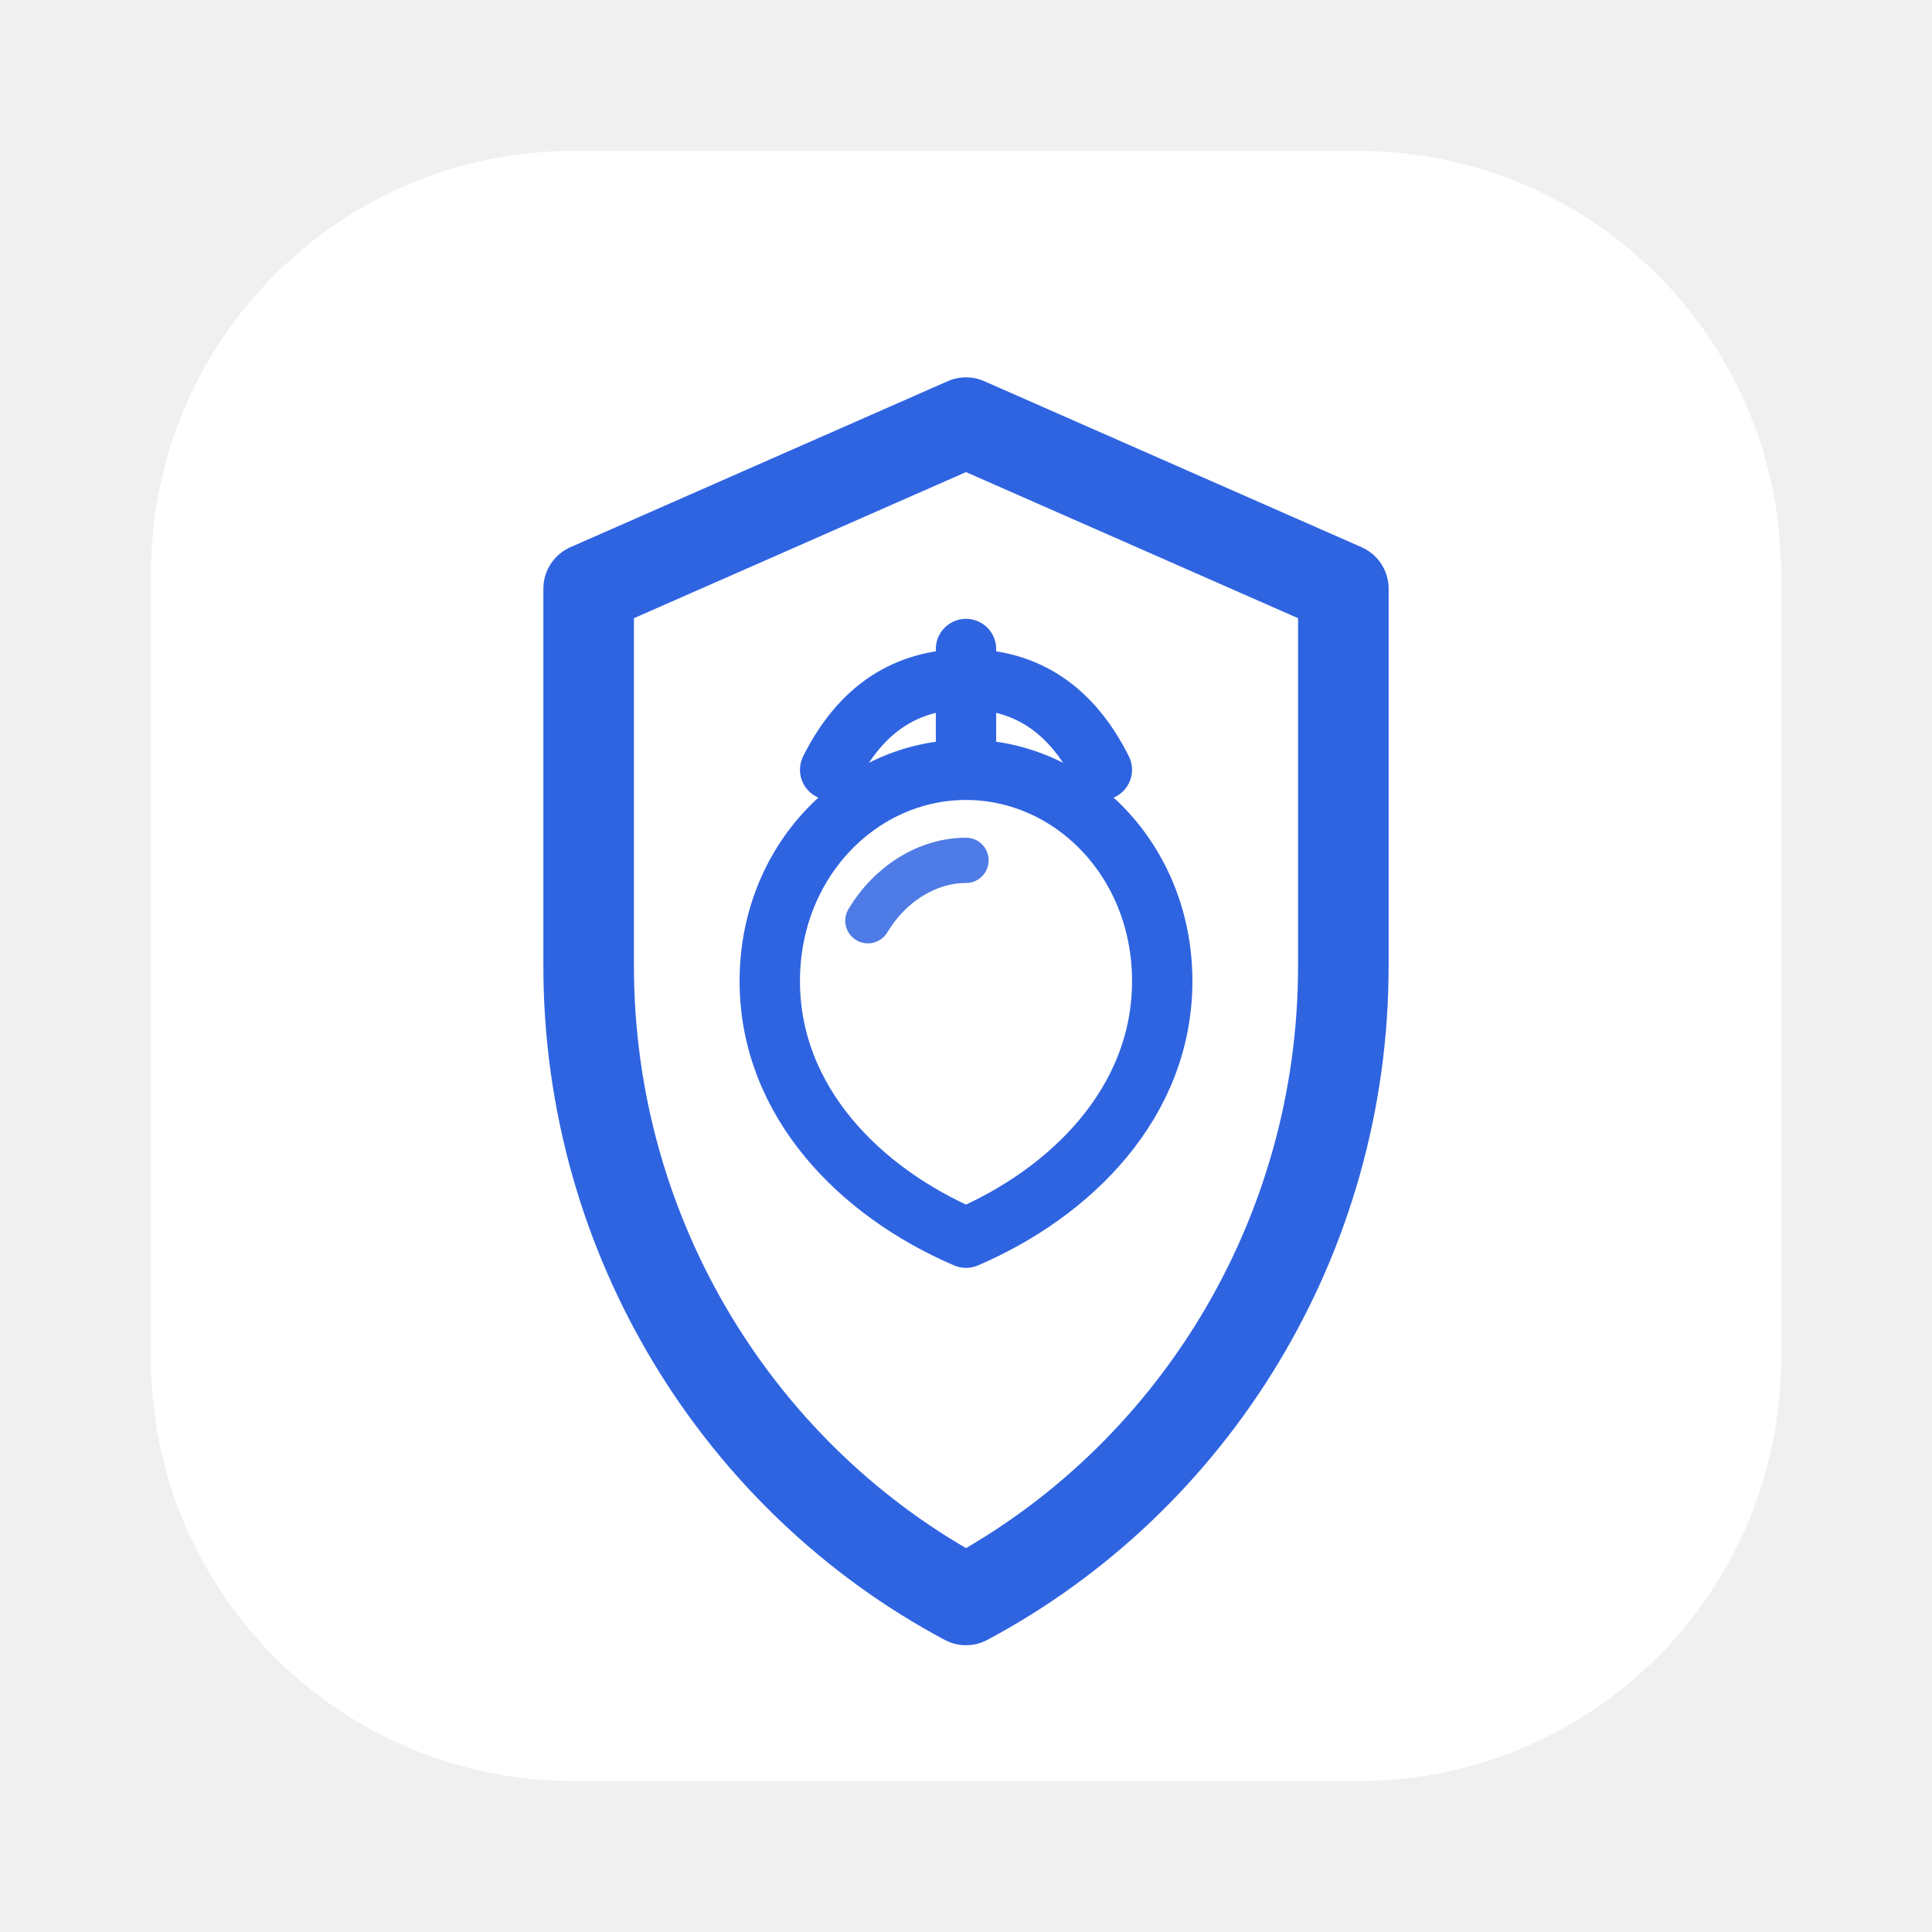
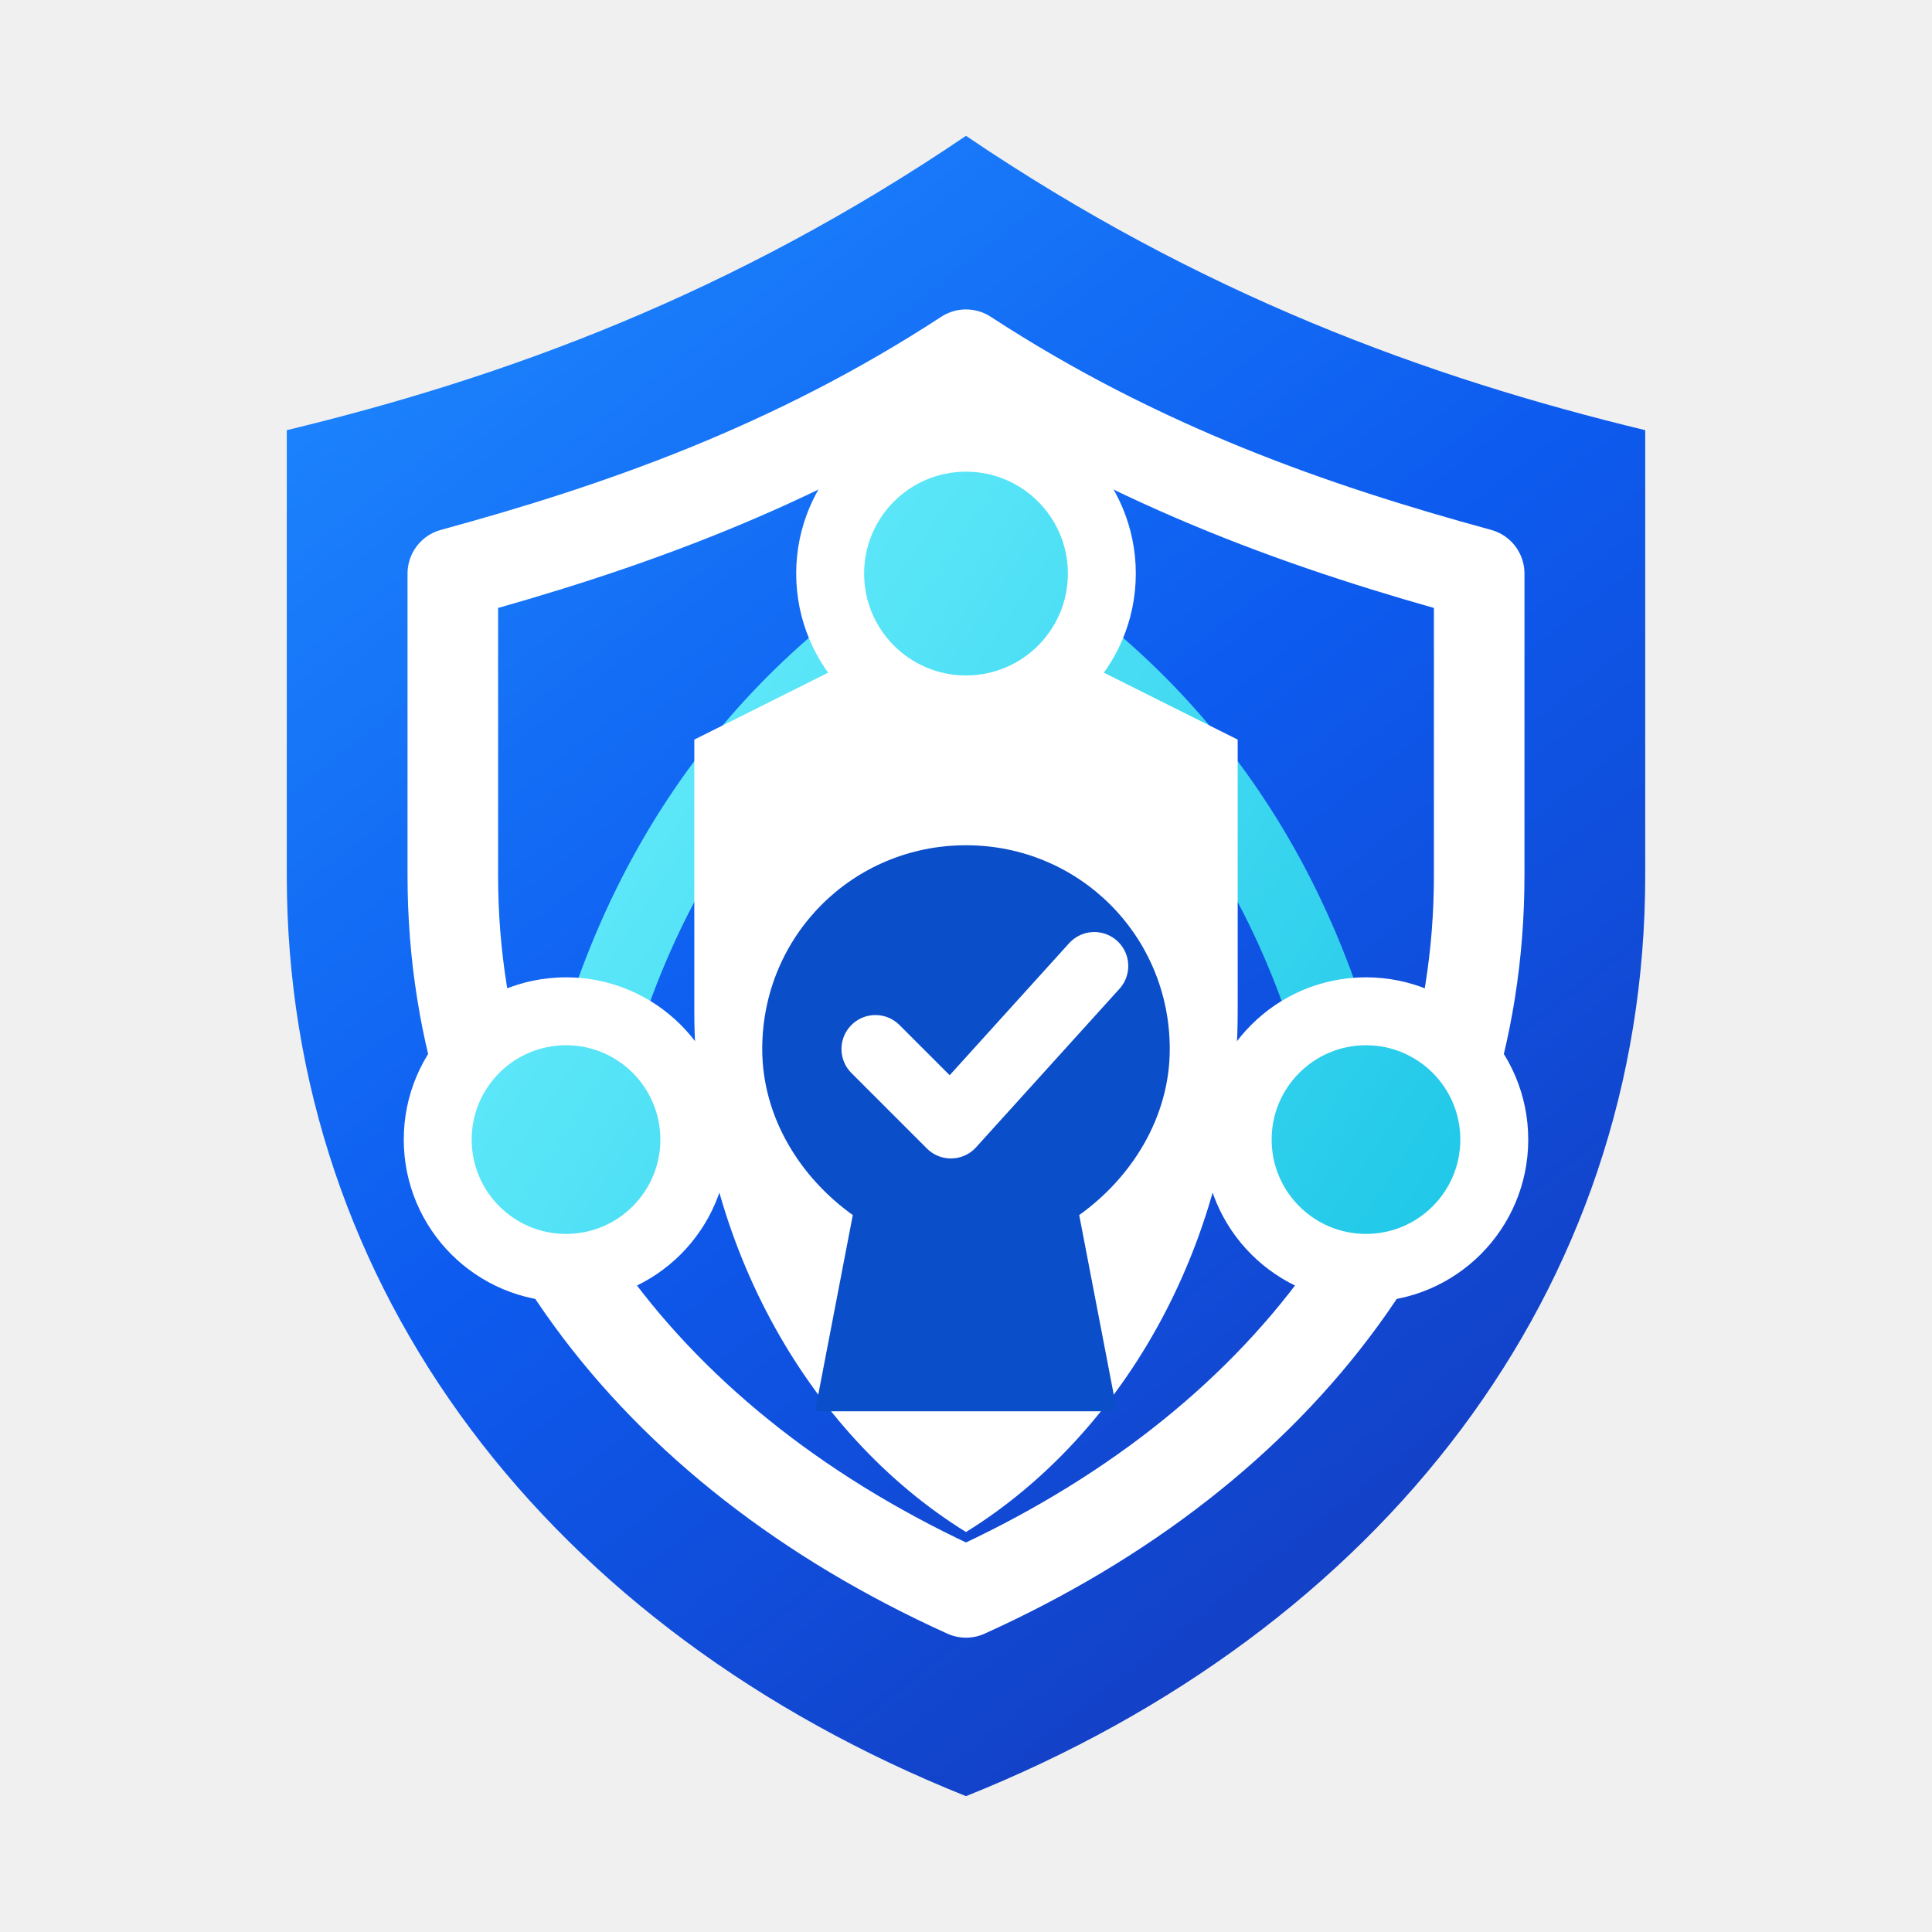
- <svg xmlns="http://www.w3.org/2000/svg" width="128" height="128" viewBox="0 0 128 128" fill="none">
-   <rect x="10" y="10" width="108" height="108" rx="28" fill="white" />
-   <path d="M64 28L89 39V64C89 82 79 98 64 106C49 98 39 82 39 64V39L64 28Z" stroke="#2F64E1" stroke-width="6" stroke-linejoin="round" />
-   <path d="M64 43V49" stroke="#2F64E1" stroke-width="4" stroke-linecap="round" />
-   <path d="M55 51C57 47 60 45 64 45C68 45 71 47 73 51" stroke="#2F64E1" stroke-width="4" stroke-linecap="round" stroke-linejoin="round" />
-   <path d="M64 51C71 51 77 57 77 65C77 73 71 79 64 82C57 79 51 73 51 65C51 57 57 51 64 51Z" stroke="#2F64E1" stroke-width="4" stroke-linejoin="round" />
-   <path d="M57.5 61C59 58.5 61.5 57 64 57" stroke="#2F64E1" stroke-width="3" stroke-linecap="round" opacity="0.85" />
+ <svg xmlns="http://www.w3.org/2000/svg" width="128" height="128" viewBox="0 0 256 256" fill="none">
+   <defs>
+     <linearGradient id="armor-gradient" x1="45" y1="20" x2="210" y2="230" gradientUnits="userSpaceOnUse">
+       <stop offset="0" stop-color="#1F8BFF" />
+       <stop offset="0.48" stop-color="#0D5BEF" />
+       <stop offset="1" stop-color="#1537B8" />
+     </linearGradient>
+     <linearGradient id="node-gradient" x1="62" y1="70" x2="194" y2="158" gradientUnits="userSpaceOnUse">
+       <stop offset="0" stop-color="#72F2FF" />
+       <stop offset="1" stop-color="#20C8E8" />
+     </linearGradient>
+   </defs>
+   <path d="M128 18C159 39 189 50 218 57V116C218 171 183 216 128 238C73 216 38 171 38 116V57C67 50 97 39 128 18Z" fill="url(#armor-gradient)" />
+   <path d="M128 47C151 62 174 70 196 76V116C196 158 170 192 128 211C86 192 60 158 60 116V76C82 70 105 62 128 47Z" stroke="white" stroke-width="12" stroke-linejoin="round" />
+   <path d="M76 151C83 114 103 90 128 76C153 90 173 114 180 151" stroke="url(#node-gradient)" stroke-width="10" stroke-linecap="round" />
+   <path d="M128 80L164 98V134C164 164 149 190 128 203C107 190 92 164 92 134V98L128 80Z" fill="white" />
+   <path d="M128 112C113 112 101 124 101 139C101 148 106 156 113 161L108 187H148L143 161C150 156 155 148 155 139C155 124 143 112 128 112Z" fill="#0B4EC9" />
+   <path d="M116 139L126 149L145 128" stroke="white" stroke-width="9" stroke-linecap="round" stroke-linejoin="round" />
+   <circle cx="128" cy="76" r="18" fill="url(#node-gradient)" stroke="white" stroke-width="9" />
+   <circle cx="75" cy="151" r="17" fill="url(#node-gradient)" stroke="white" stroke-width="9" />
+   <circle cx="181" cy="151" r="17" fill="url(#node-gradient)" stroke="white" stroke-width="9" />
</svg>
